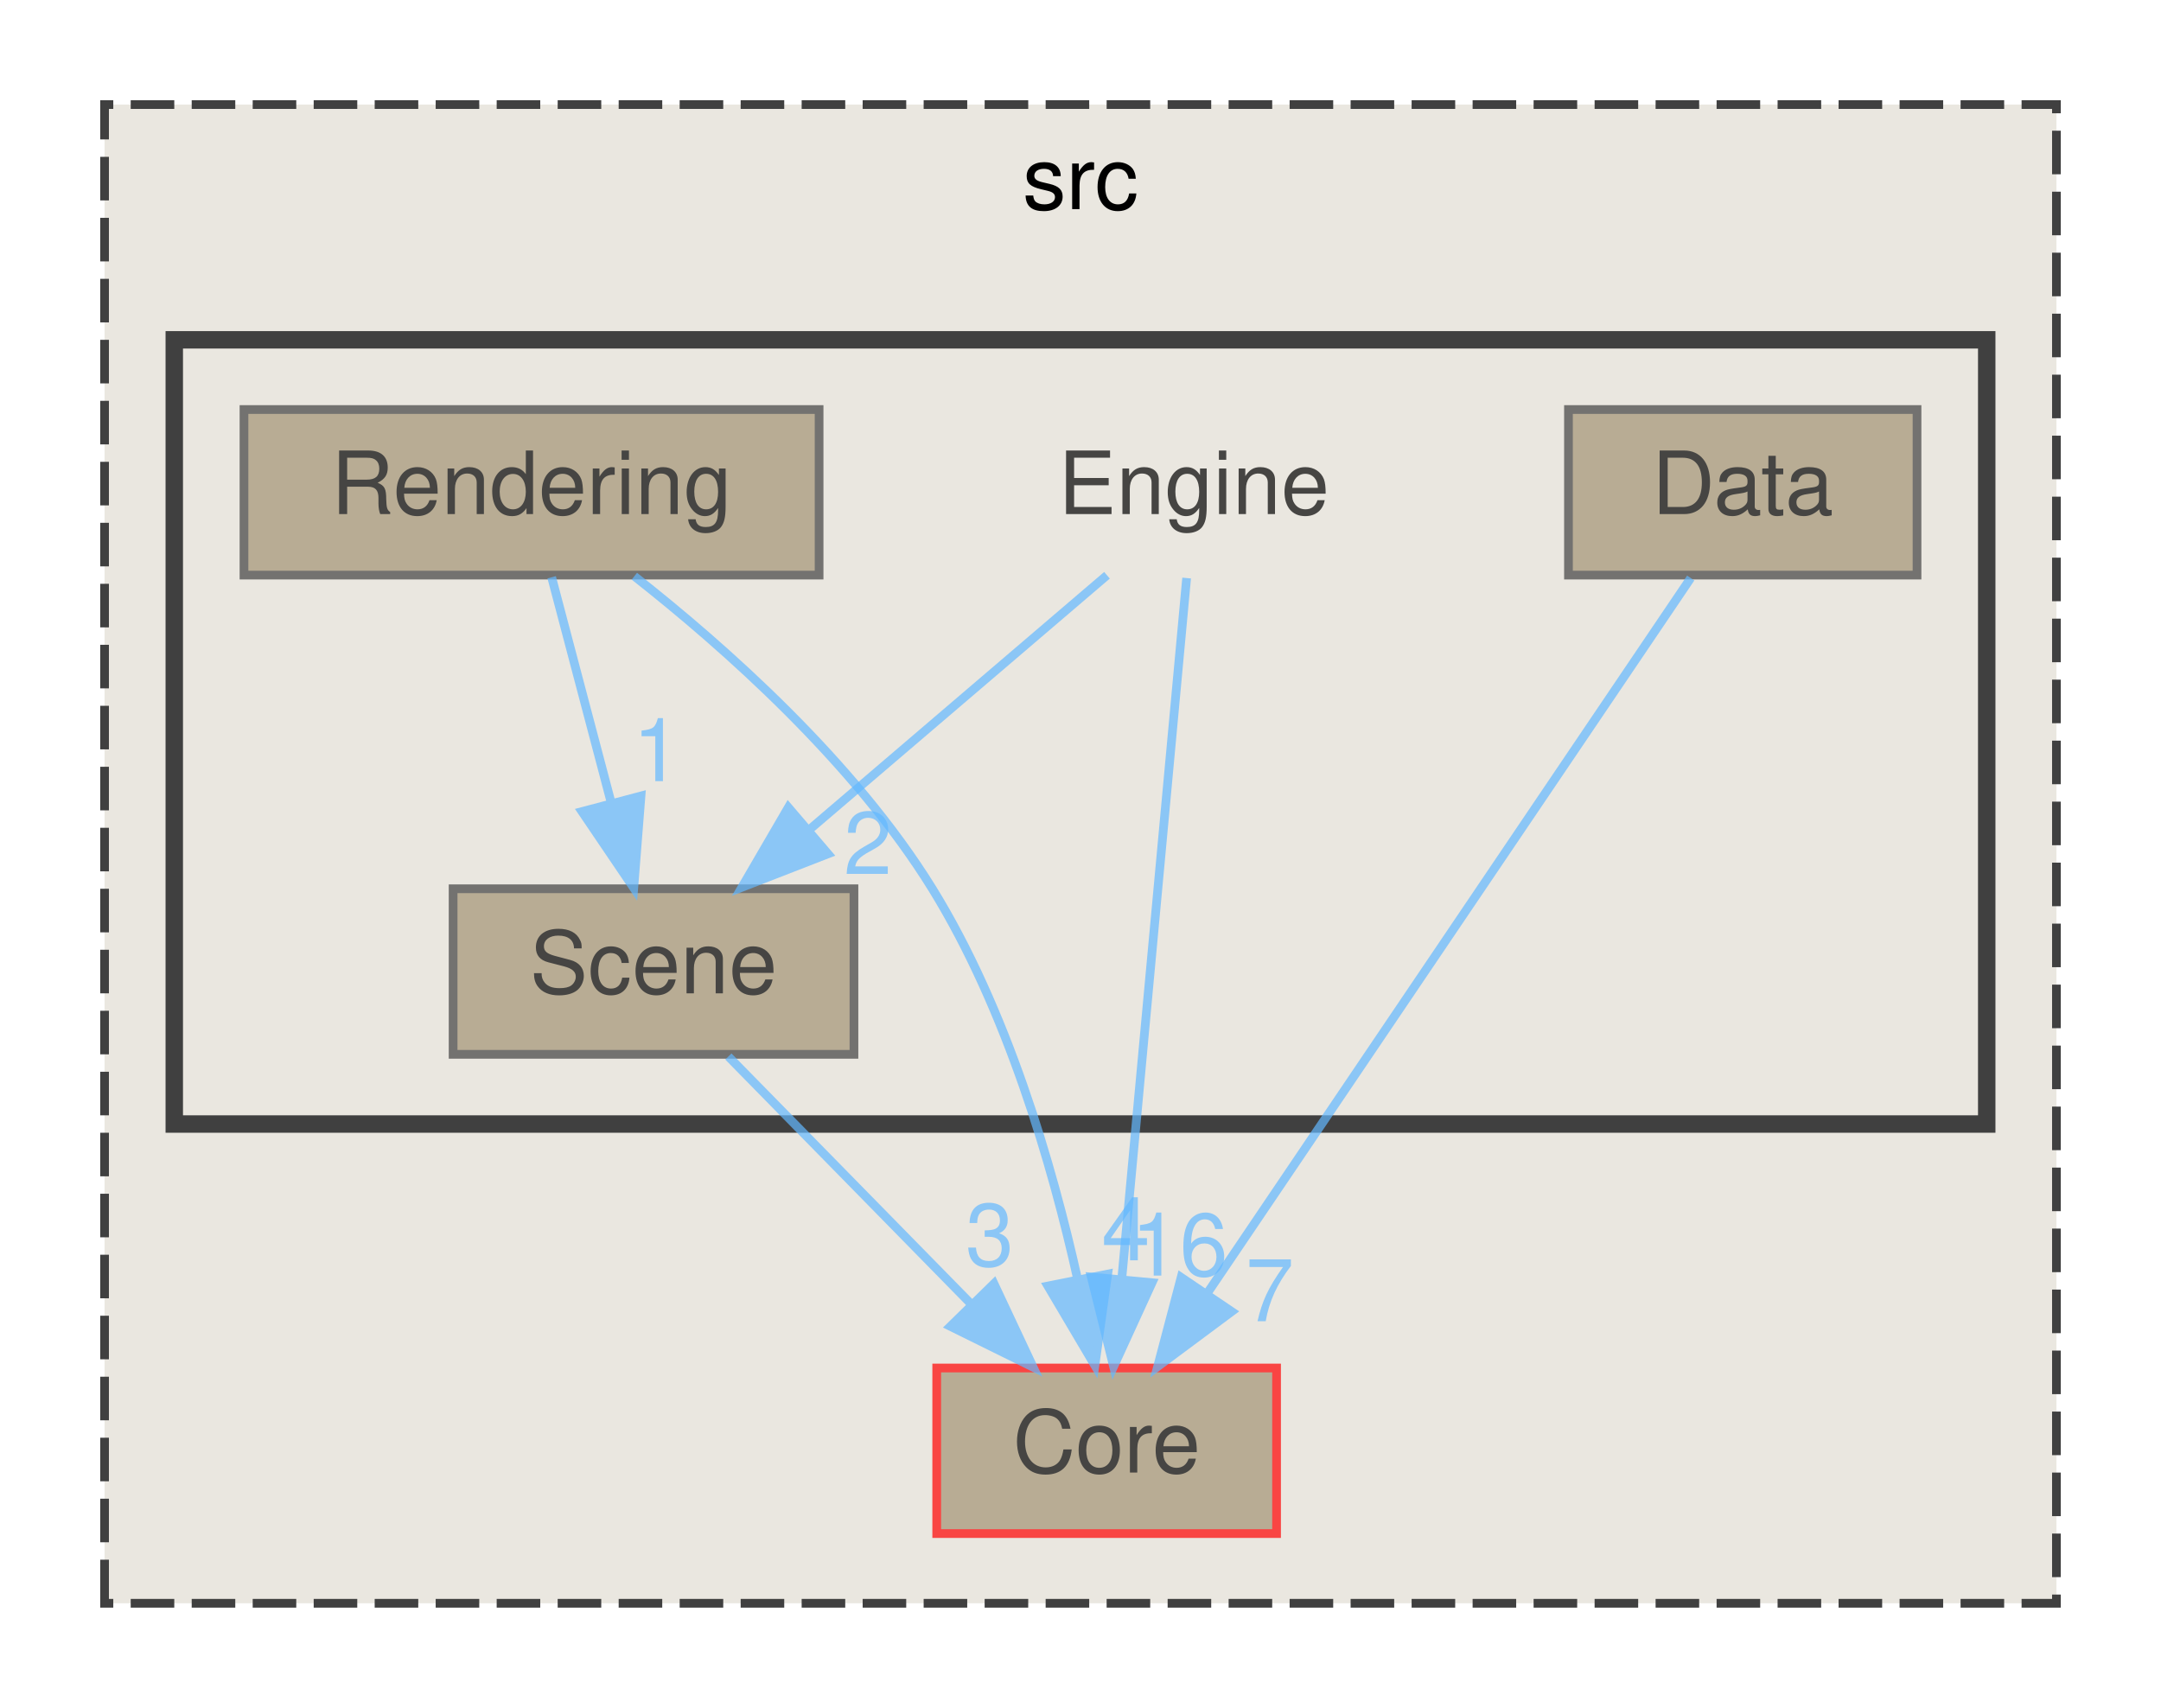
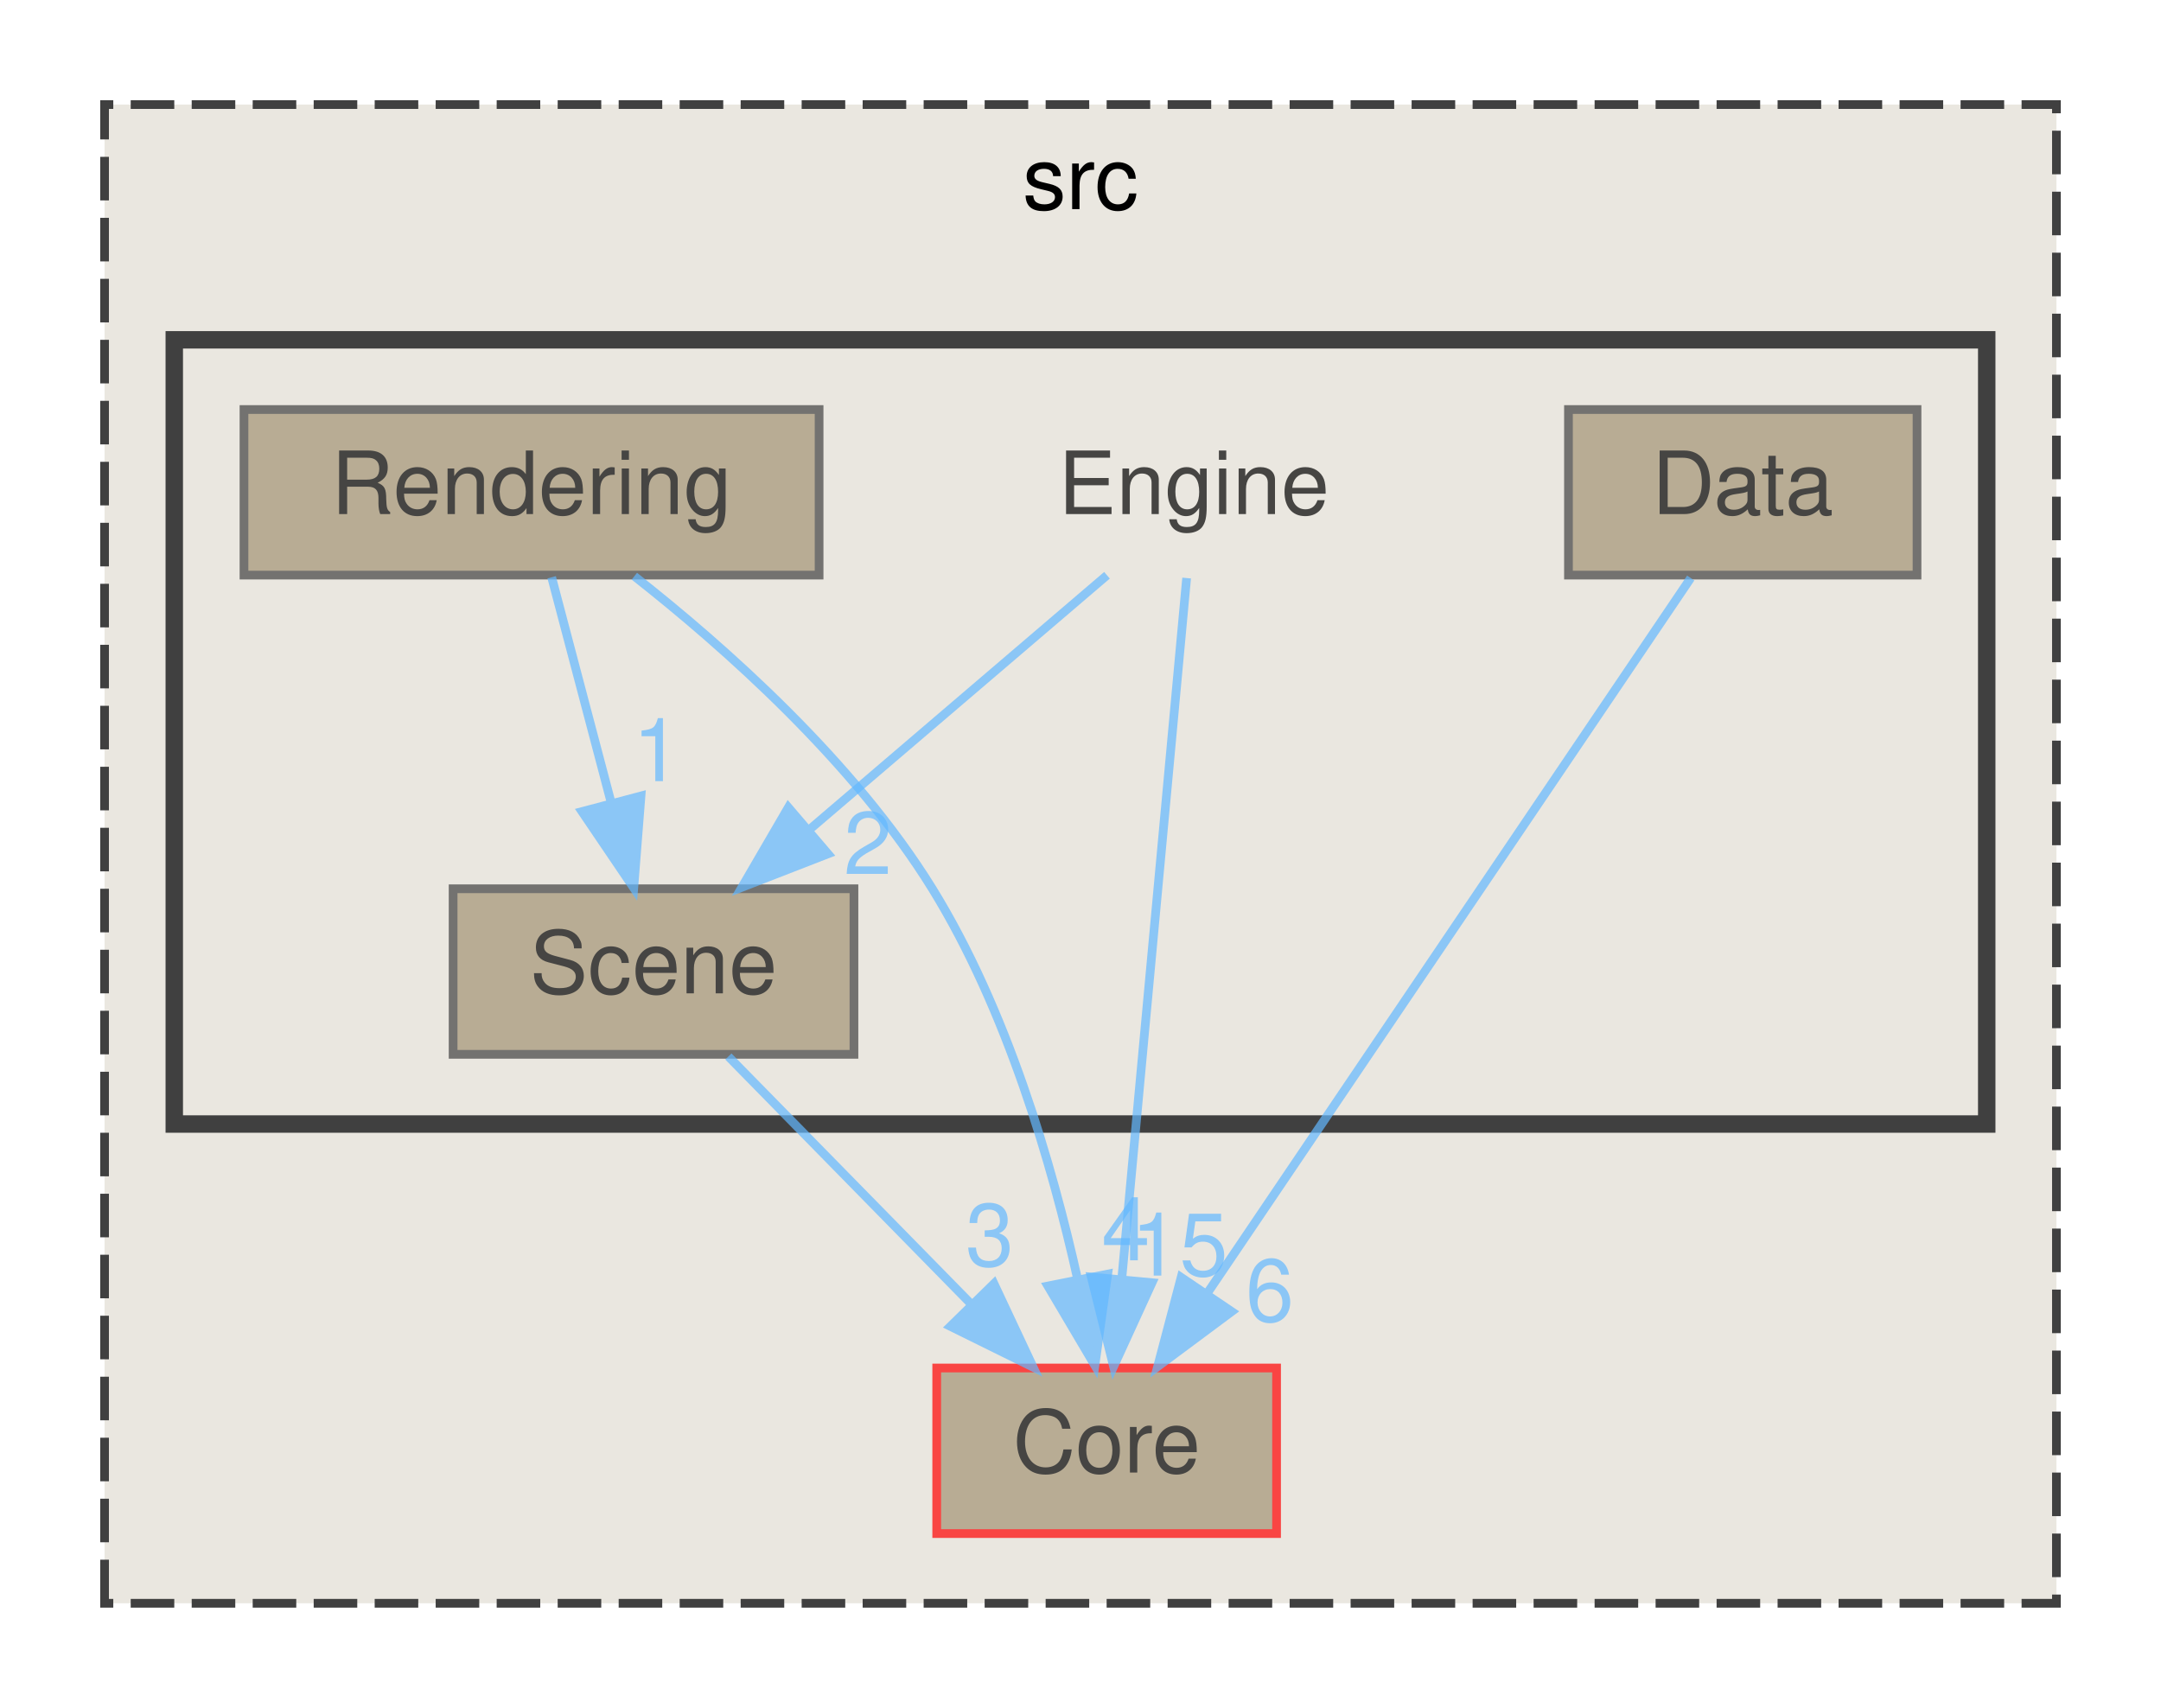
<svg xmlns="http://www.w3.org/2000/svg" xmlns:xlink="http://www.w3.org/1999/xlink" width="248pt" height="196pt" viewBox="0.00 0.00 248.00 196.00">
  <svg id="main" version="1.1" xml:space="preserve">
    <style type="text/css">
.node, .edge {opacity: 0.7;}
.node.selected, .edge.selected {opacity: 1;}
.edge:hover path { stroke: red; }
.edge:hover polygon { stroke: red; fill: red; }
</style>
    <svg id="graph" class="graph">
      <g id="graph0" class="graph" transform="scale(1 1) rotate(0) translate(4 192)">
        <g id="clust1" class="cluster">
          <g id="a_clust1">
            <a xlink:href="dir_68267d1309a1af8e8297ef4c3efbcdba.html" target="_top" xlink:title="src">
              <polygon fill="#eae7e0" stroke="#404040" stroke-dasharray="5,2" points="8,-8 8,-180 232,-180 232,-8 8,-8" />
              <text text-anchor="middle" x="120" y="-168" font-family="Helvetica,sans-Serif" font-size="10.00">src</text>
            </a>
          </g>
        </g>
        <g id="clust2" class="cluster">
          <g id="a_clust2">
            <a xlink:href="dir_3072bc1f55ed1280fe4fbe6b21c78379.html" target="_top">
              <polygon fill="#eae7e0" stroke="#404040" stroke-width="2" points="16,-63 16,-153 224,-153 224,-63 16,-63" />
            </a>
          </g>
        </g>
        <g id="node1" class="node">
          <g id="a_node1">
            <a xlink:href="dir_a2f0e5642e47e7ed59fe0f0829eafb5f.html" target="_top" xlink:title="Core">
              <polygon fill="#a29374" stroke="red" points="142.5,-35 103.5,-35 103.5,-16 142.5,-16 142.5,-35" />
              <text text-anchor="middle" x="123" y="-23" font-family="Helvetica,sans-Serif" font-size="10.00">Core</text>
            </a>
          </g>
        </g>
        <g id="node2" class="node">
          <text text-anchor="middle" x="133" y="-133" font-family="Helvetica,sans-Serif" font-size="10.00">Engine</text>
        </g>
        <g id="edge2" class="edge">
          <g id="a_edge2">
            <a xlink:href="dir_000013_000008.html" target="_top">
              <path fill="none" stroke="#63b8ff" d="M132.18,-125.66C130.56,-108.17 126.92,-68.8 124.74,-45.27" />
              <polygon fill="#63b8ff" stroke="#63b8ff" points="128.21,-44.79 123.8,-35.16 121.24,-45.44 128.21,-44.79" />
            </a>
          </g>
          <g id="a_edge2-headlabel">
-             <a xlink:href="dir_000013_000008.html" target="_top" xlink:title="16">
-               <text text-anchor="middle" x="131.37" y="-45.61" font-family="Helvetica,sans-Serif" font-size="10.00" fill="#63b8ff">16</text>
+             <a xlink:href="dir_000013_000008.html" target="_top" xlink:title="15">
+               <text text-anchor="middle" x="131.37" y="-45.61" font-family="Helvetica,sans-Serif" font-size="10.00" fill="#63b8ff">15</text>
            </a>
          </g>
        </g>
        <g id="node5" class="node">
          <g id="a_node5">
            <a xlink:href="dir_89bb22796d297d82305d45a42e7934d2.html" target="_top" xlink:title="Scene">
              <polygon fill="#a29374" stroke="#404040" points="94,-90 48,-90 48,-71 94,-71 94,-90" />
              <text text-anchor="middle" x="71" y="-78" font-family="Helvetica,sans-Serif" font-size="10.00">Scene</text>
            </a>
          </g>
        </g>
        <g id="edge1" class="edge">
          <g id="a_edge1">
            <a xlink:href="dir_000013_000026.html" target="_top">
              <path fill="none" stroke="#63b8ff" d="M123.04,-125.98C113.87,-118.15 100.06,-106.34 88.97,-96.86" />
              <polygon fill="#63b8ff" stroke="#63b8ff" points="91.02,-94.01 81.14,-90.17 86.47,-99.33 91.02,-94.01" />
            </a>
          </g>
          <g id="a_edge1-headlabel">
            <a xlink:href="dir_000013_000026.html" target="_top" xlink:title="2">
              <text text-anchor="middle" x="95.6" y="-91.69" font-family="Helvetica,sans-Serif" font-size="10.00" fill="#63b8ff">2</text>
            </a>
          </g>
        </g>
        <g id="node3" class="node">
          <g id="a_node3">
            <a xlink:href="dir_a46b089ae2655285b8dddf2703c36868.html" target="_top" xlink:title="Data">
              <polygon fill="#a29374" stroke="#404040" points="216,-145 176,-145 176,-126 216,-126 216,-145" />
              <text text-anchor="middle" x="196" y="-133" font-family="Helvetica,sans-Serif" font-size="10.00">Data</text>
            </a>
          </g>
        </g>
        <g id="edge3" class="edge">
          <g id="a_edge3">
            <a xlink:href="dir_000009_000008.html" target="_top">
              <path fill="none" stroke="#63b8ff" d="M190.03,-125.66C177.94,-107.77 150.38,-67 134.62,-43.69" />
              <polygon fill="#63b8ff" stroke="#63b8ff" points="137.35,-41.48 128.85,-35.16 131.55,-45.4 137.35,-41.48" />
            </a>
          </g>
          <g id="a_edge3-headlabel">
-             <a xlink:href="dir_000009_000008.html" target="_top" xlink:title="7">
-               <text text-anchor="middle" x="141.72" y="-40.37" font-family="Helvetica,sans-Serif" font-size="10.00" fill="#63b8ff">7</text>
+             <a xlink:href="dir_000009_000008.html" target="_top" xlink:title="6">
+               <text text-anchor="middle" x="141.72" y="-40.37" font-family="Helvetica,sans-Serif" font-size="10.00" fill="#63b8ff">6</text>
            </a>
          </g>
        </g>
        <g id="node4" class="node">
          <g id="a_node4">
            <a xlink:href="dir_6b51c25a1fae8ca1123814c12a4ebb69.html" target="_top" xlink:title="Rendering">
              <polygon fill="#a29374" stroke="#404040" points="90,-145 24,-145 24,-126 90,-126 90,-145" />
              <text text-anchor="middle" x="57" y="-133" font-family="Helvetica,sans-Serif" font-size="10.00">Rendering</text>
            </a>
          </g>
        </g>
        <g id="edge5" class="edge">
          <g id="a_edge5">
            <a xlink:href="dir_000024_000008.html" target="_top">
              <path fill="none" stroke="#63b8ff" d="M68.8,-125.87C79.19,-117.7 94,-104.56 103,-90 111.54,-76.17 116.74,-58.38 119.68,-45.14" />
              <polygon fill="#63b8ff" stroke="#63b8ff" points="123.12,-45.78 121.65,-35.29 116.26,-44.41 123.12,-45.78" />
            </a>
          </g>
          <g id="a_edge5-headlabel">
            <a xlink:href="dir_000024_000008.html" target="_top" xlink:title="4">
              <text text-anchor="middle" x="125.2" y="-47.36" font-family="Helvetica,sans-Serif" font-size="10.00" fill="#63b8ff">4</text>
            </a>
          </g>
        </g>
        <g id="edge4" class="edge">
          <g id="a_edge4">
            <a xlink:href="dir_000024_000026.html" target="_top">
              <path fill="none" stroke="#63b8ff" d="M59.31,-125.75C61.17,-118.72 63.84,-108.62 66.15,-99.84" />
              <polygon fill="#63b8ff" stroke="#63b8ff" points="69.56,-100.65 68.73,-90.09 62.79,-98.86 69.56,-100.65" />
            </a>
          </g>
          <g id="a_edge4-headlabel">
            <a xlink:href="dir_000024_000026.html" target="_top" xlink:title="1">
              <text text-anchor="middle" x="71.39" y="-102.35" font-family="Helvetica,sans-Serif" font-size="10.00" fill="#63b8ff">1</text>
            </a>
          </g>
        </g>
        <g id="edge6" class="edge">
          <g id="a_edge6">
            <a xlink:href="dir_000026_000008.html" target="_top">
              <path fill="none" stroke="#63b8ff" d="M79.59,-70.75C87.16,-63.03 98.38,-51.6 107.51,-42.28" />
              <polygon fill="#63b8ff" stroke="#63b8ff" points="110.07,-44.68 114.57,-35.09 105.07,-39.78 110.07,-44.68" />
            </a>
          </g>
          <g id="a_edge6-headlabel">
            <a xlink:href="dir_000026_000008.html" target="_top" xlink:title="3">
              <text text-anchor="middle" x="109.58" y="-46.73" font-family="Helvetica,sans-Serif" font-size="10.00" fill="#63b8ff">3</text>
            </a>
          </g>
        </g>
      </g>
    </svg>
  </svg>
  <style type="text/css">

[data-mouse-over-selected='false'] { opacity: 0.7; }
[data-mouse-over-selected='true']  { opacity: 1.0; }

</style>
</svg>
